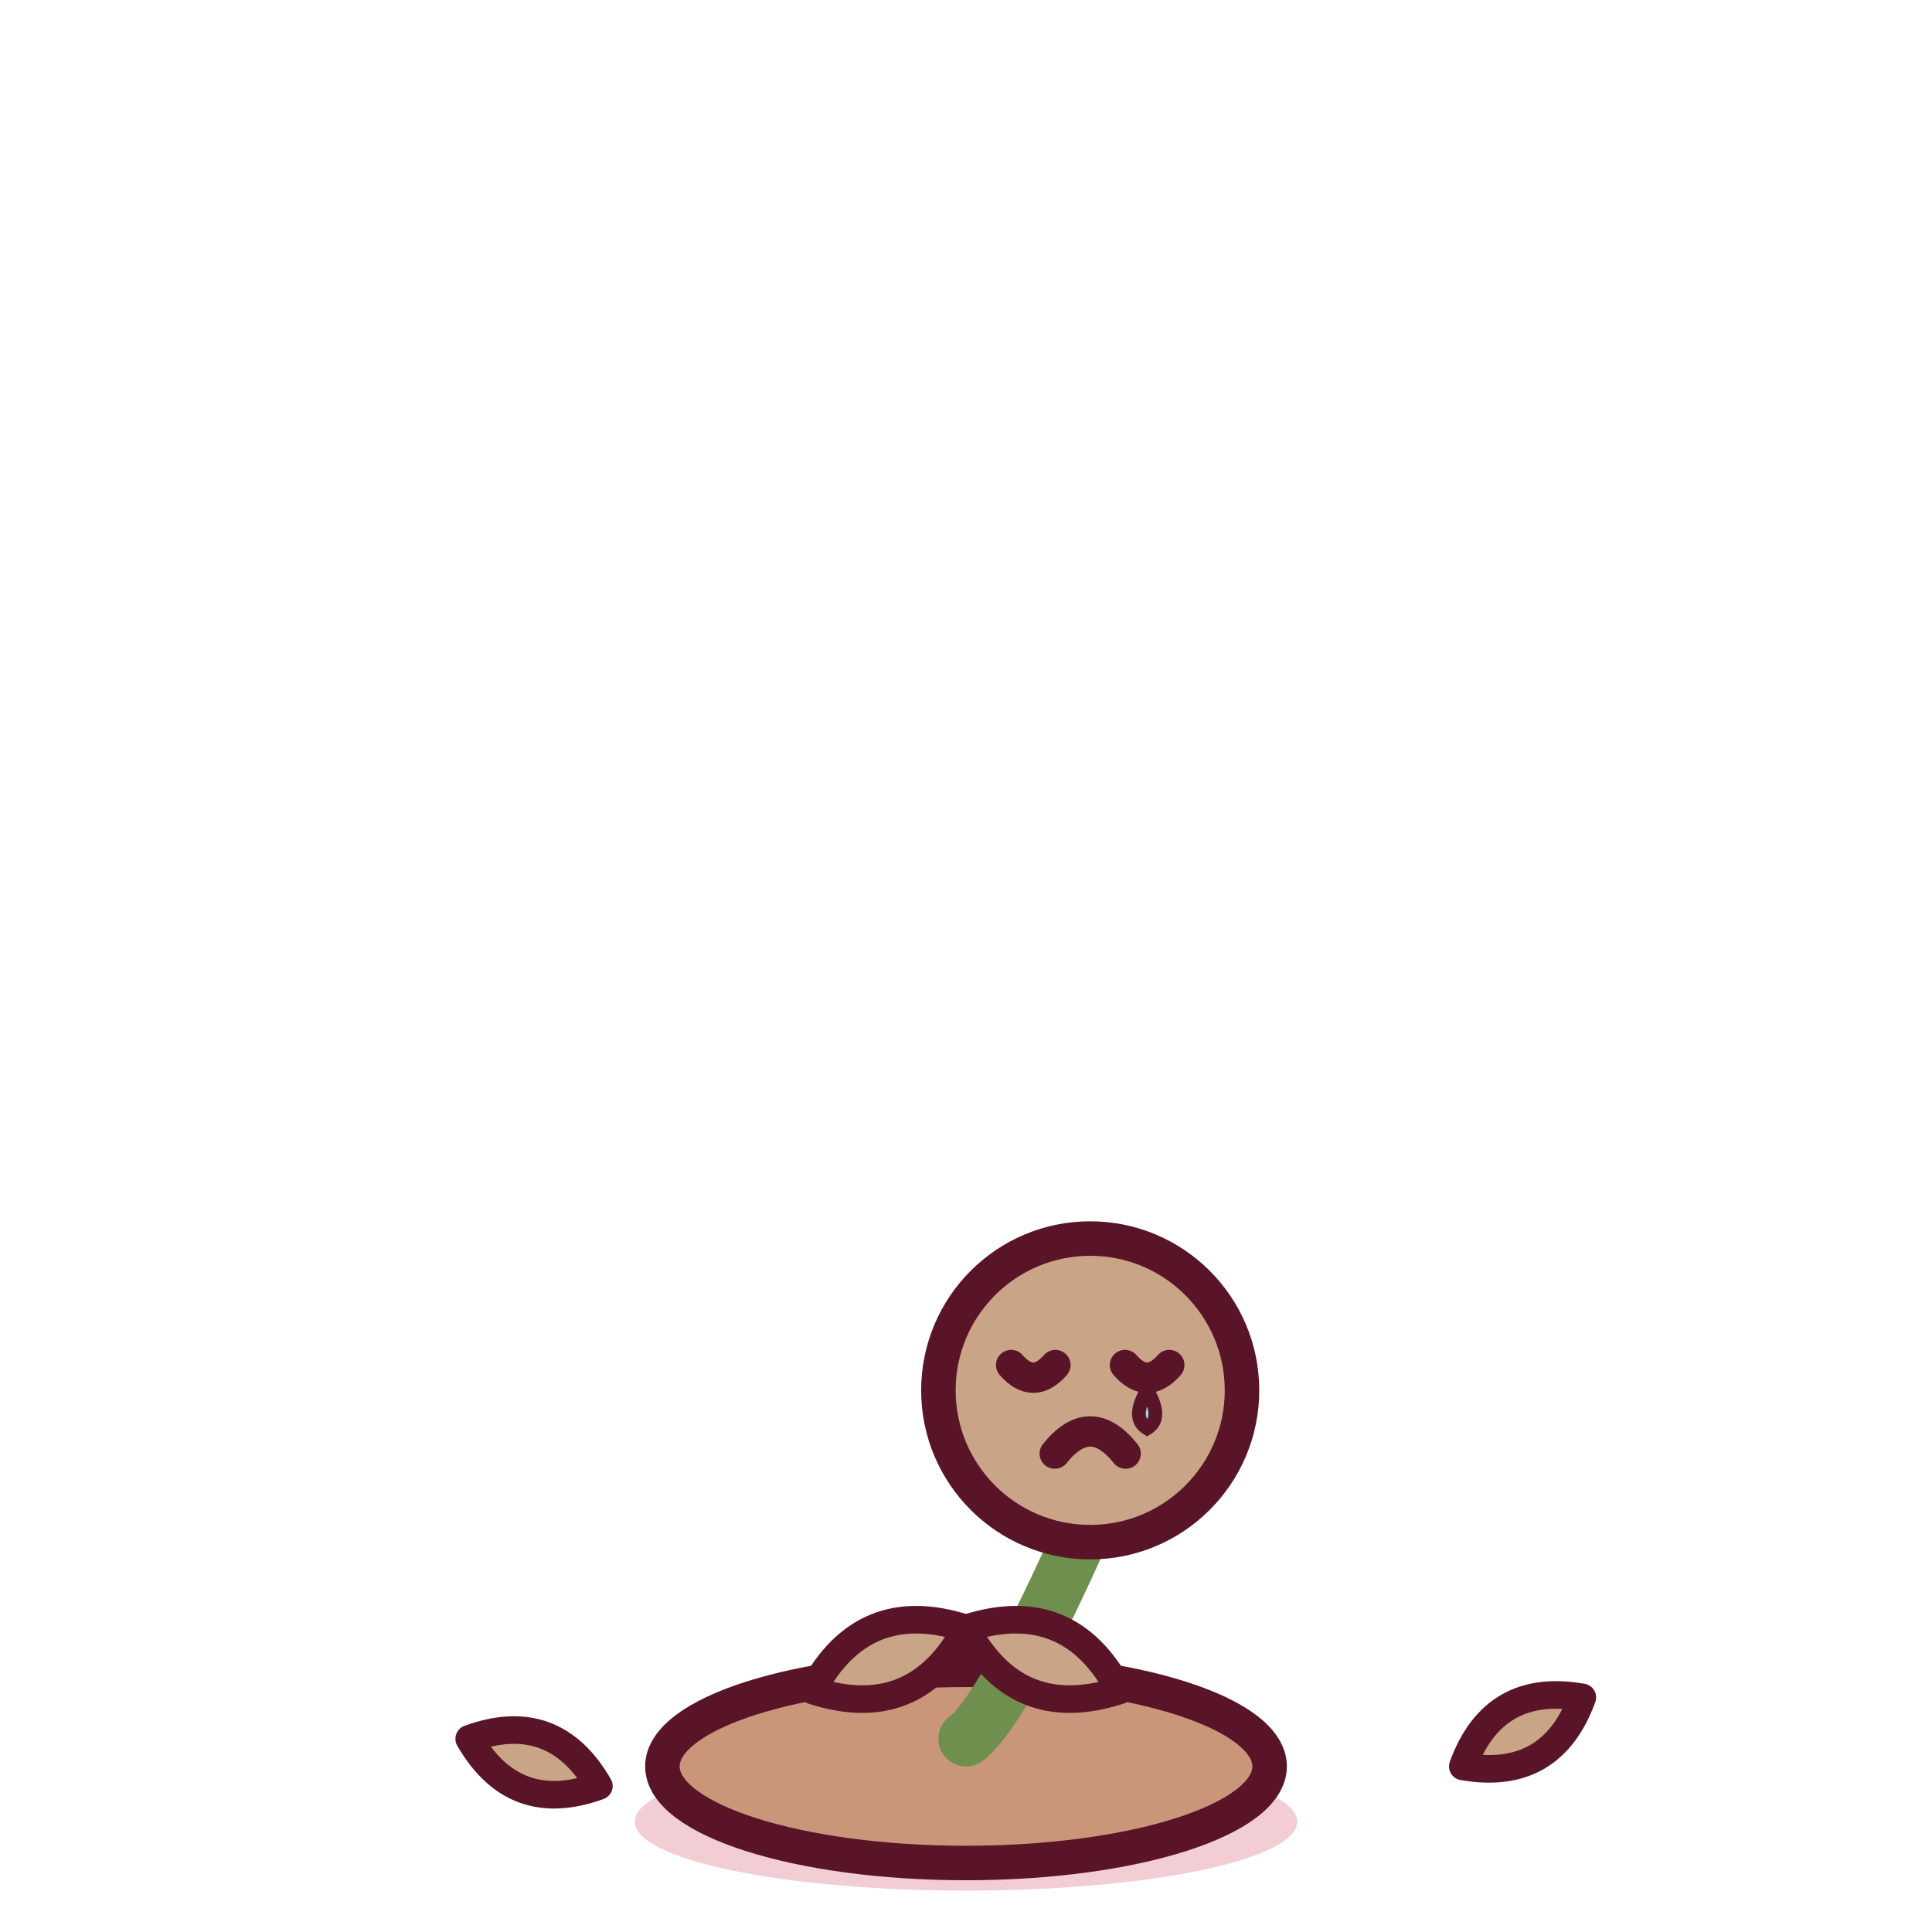
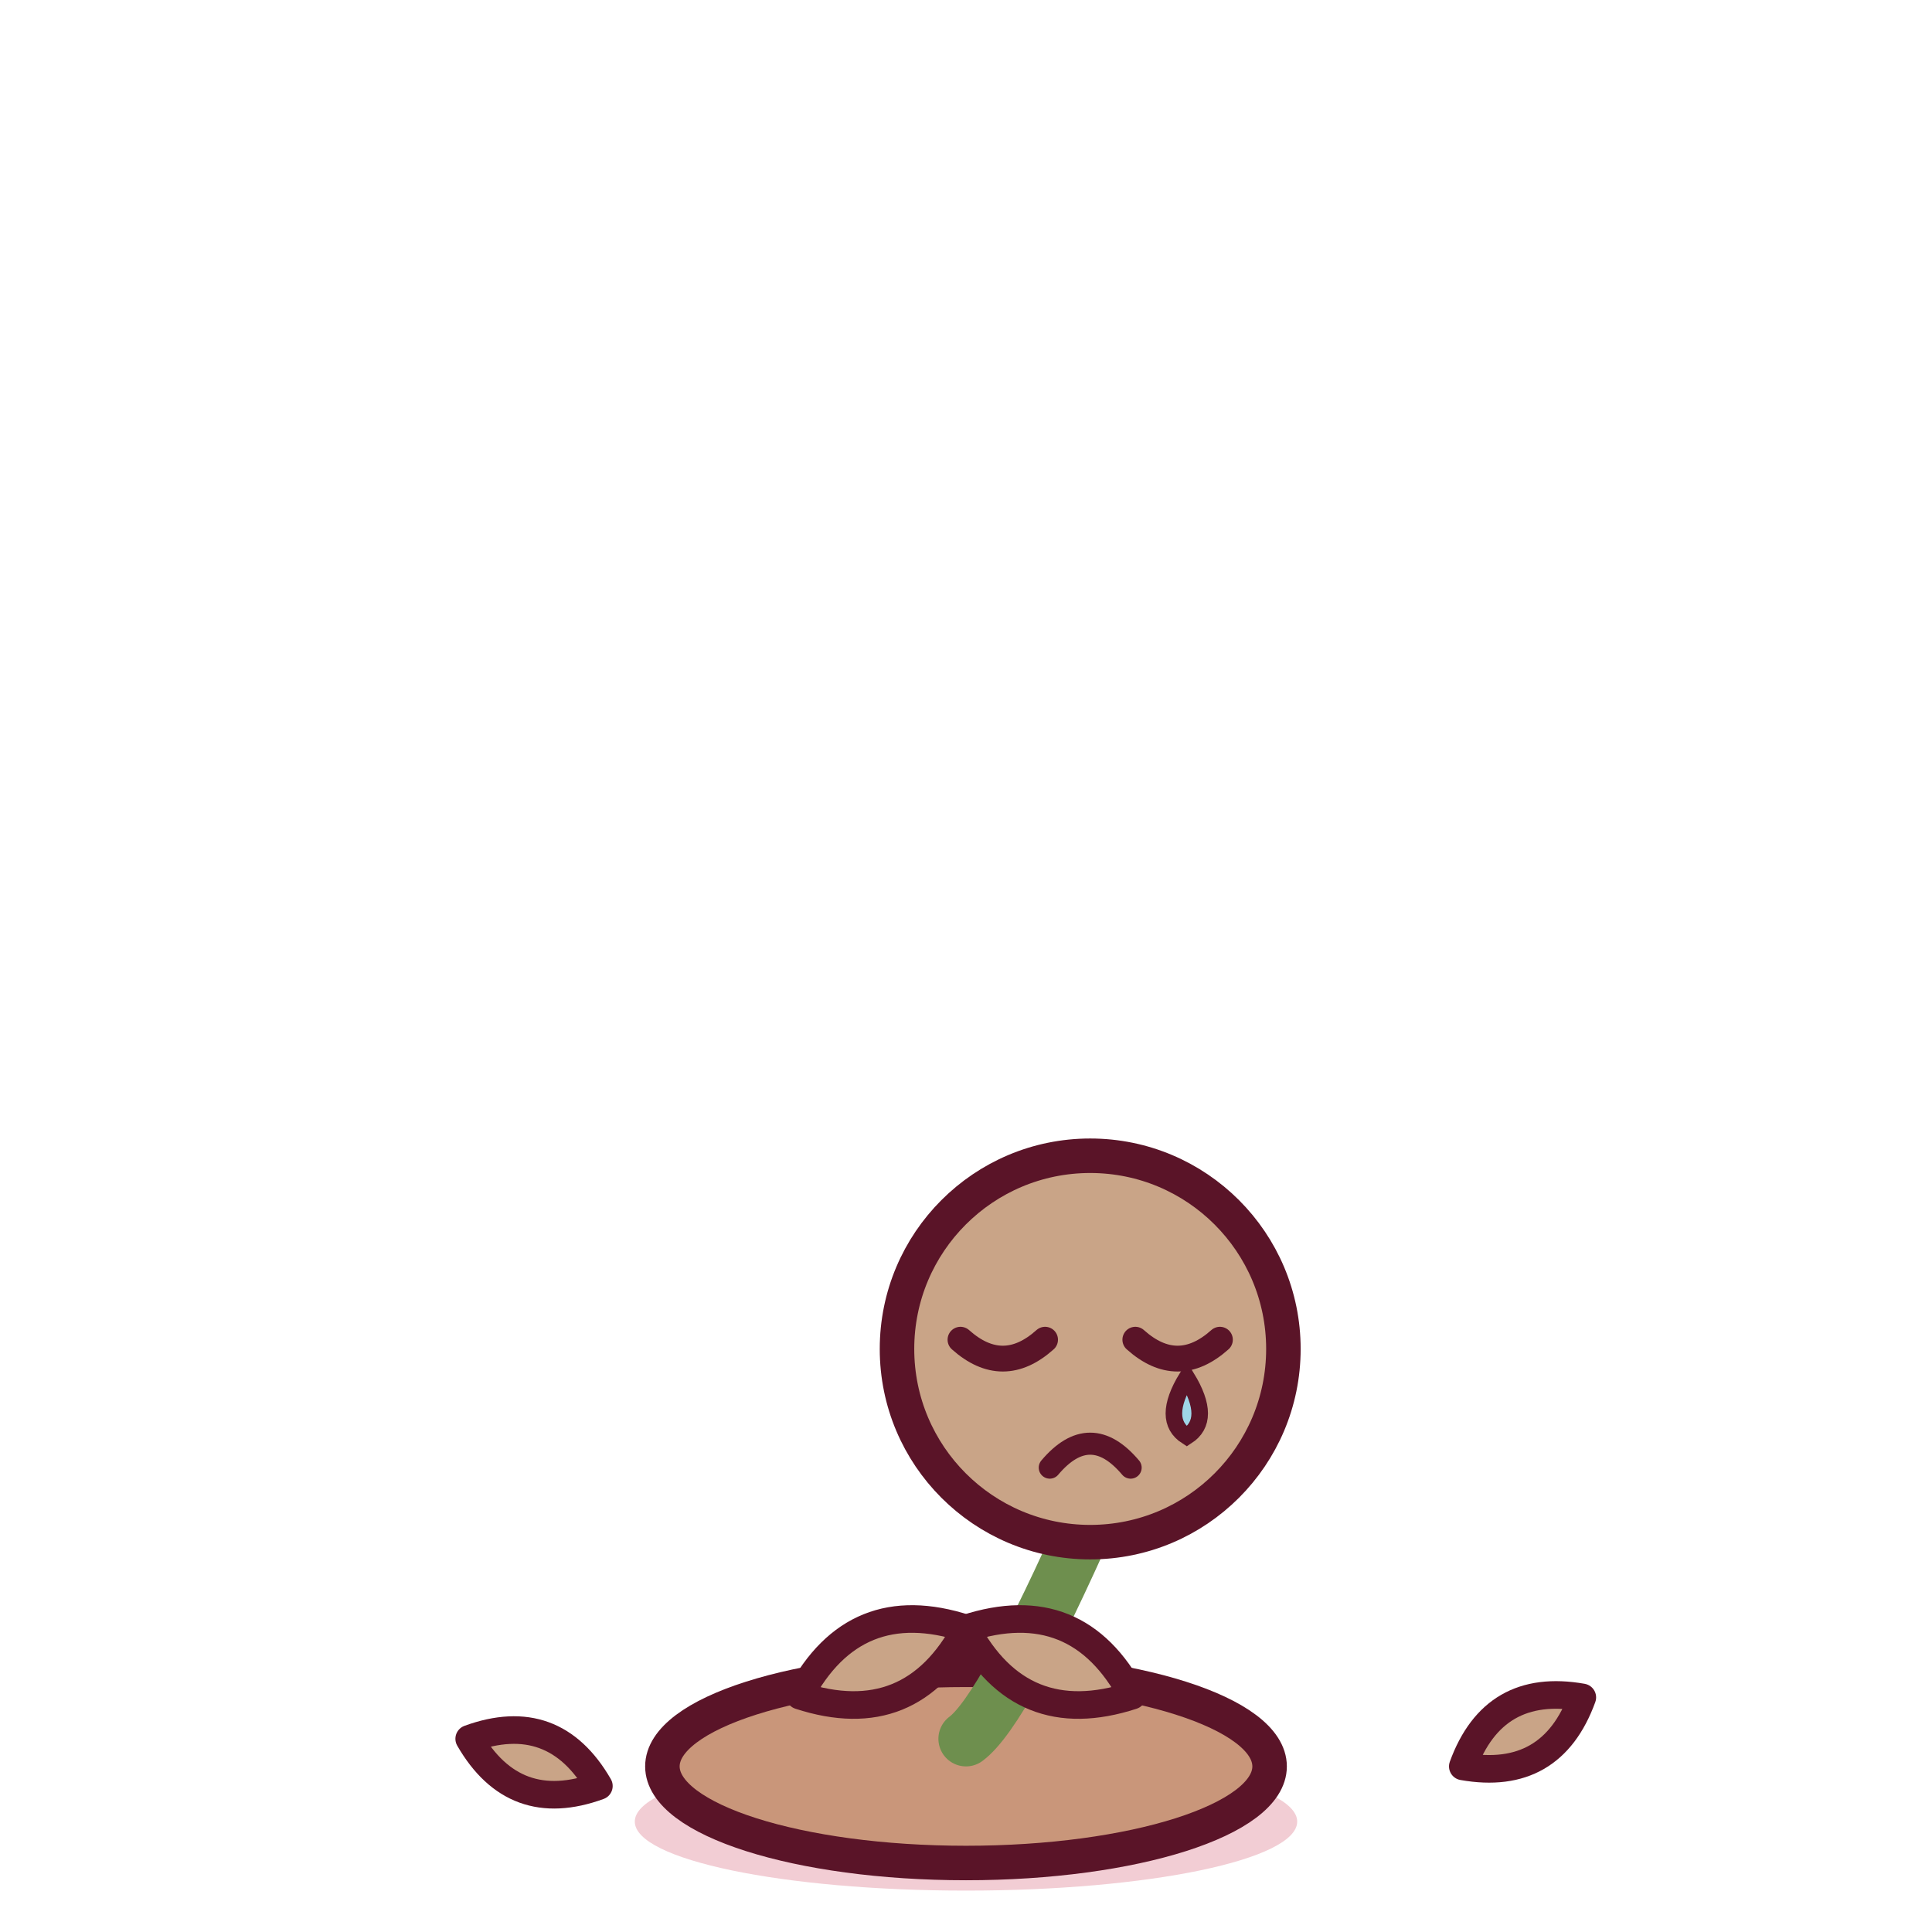
<svg xmlns="http://www.w3.org/2000/svg" viewBox="-10 0 140 140">
  <ellipse cx="60" cy="132" rx="24" ry="5" fill="#F2CDD4" />
  <ellipse cx="60" cy="128" rx="22" ry="7" fill="#C9967A" stroke="#5A1428" stroke-width="2.5" />
  <path d="M60 126 Q62.7 124 69 109.75" stroke="#6E8F4E" stroke-width="4" fill="none" stroke-linecap="round" />
-   <path d="M0 0 Q6 -5.04 12 0 Q6 5.04 0 0 Z" transform="translate(60 118) rotate(158)" fill="#C9A487" stroke="#5A1428" stroke-width="2" stroke-linejoin="round" />
-   <path d="M0 0 Q6 -5.04 12 0 Q6 5.04 0 0 Z" transform="translate(60 118) rotate(22)" fill="#C9A487" stroke="#5A1428" stroke-width="2" stroke-linejoin="round" />
-   <circle cx="69" cy="100.75" r="11" fill="#C9A487" stroke="#5A1428" stroke-width="2.5" />
-   <path d="M63.271 98.917 Q64.875 100.75 66.479 98.917 M71.521 98.917 Q73.125 100.75 74.729 98.917" stroke="#5A1428" stroke-width="2.2" fill="none" stroke-linecap="round" />
-   <path d="M66.433 105.333 Q69 102.125 71.567 105.333" stroke="#5A1428" stroke-width="2.2" fill="none" stroke-linecap="round" />
-   <path d="M73.125 100.75 q1.192 2.017 0 2.75 q-1.192 -0.733 0 -2.75 z" fill="#9FD6E8" stroke="#5A1428" stroke-width="1" />
+   <path d="M0 0 Q6.5 -5.46 13 0 Q6.5 5.46 0 0 Z" transform="translate(60 118) rotate(158)" fill="#C9A487" stroke="#5A1428" stroke-width="2" stroke-linejoin="round" />
+   <path d="M0 0 Q6.5 -5.46 13 0 Q6.5 5.46 0 0 Z" transform="translate(60 118) rotate(22)" fill="#C9A487" stroke="#5A1428" stroke-width="2" stroke-linejoin="round" />
+   <circle cx="69" cy="97.75" r="14" fill="#C9A487" stroke="#5A1428" stroke-width="2.5" />
+   <path d="M59.6 97.08 Q62.67 99.82 65.73 97.08" stroke="#5A1428" stroke-width="1.87" fill="none" stroke-linecap="round" />
+   <path d="M72.27 97.08 Q75.33 99.82 78.4 97.08" stroke="#5A1428" stroke-width="1.87" fill="none" stroke-linecap="round" />
+   <path d="M66.07 106.35 Q69 102.88 71.93 106.35" stroke="#5A1428" stroke-width="1.6" fill="none" stroke-linecap="round" />
+   <path d="M76 99.82 q1.87 3.07 0 4.27 q-1.87 -1.2 0 -4.27 z" fill="#9FD6E8" stroke="#5A1428" stroke-width="1.2" />
  <path d="M0 0 Q5 -4.2 10 0 Q5 4.2 0 0 Z" transform="translate(24 126) rotate(20)" fill="#C9A487" stroke="#5A1428" stroke-width="2" stroke-linejoin="round" />
  <path d="M0 0 Q5 -4.2 10 0 Q5 4.2 0 0 Z" transform="translate(96 128) rotate(-30)" fill="#C9A487" stroke="#5A1428" stroke-width="2" stroke-linejoin="round" />
</svg>
